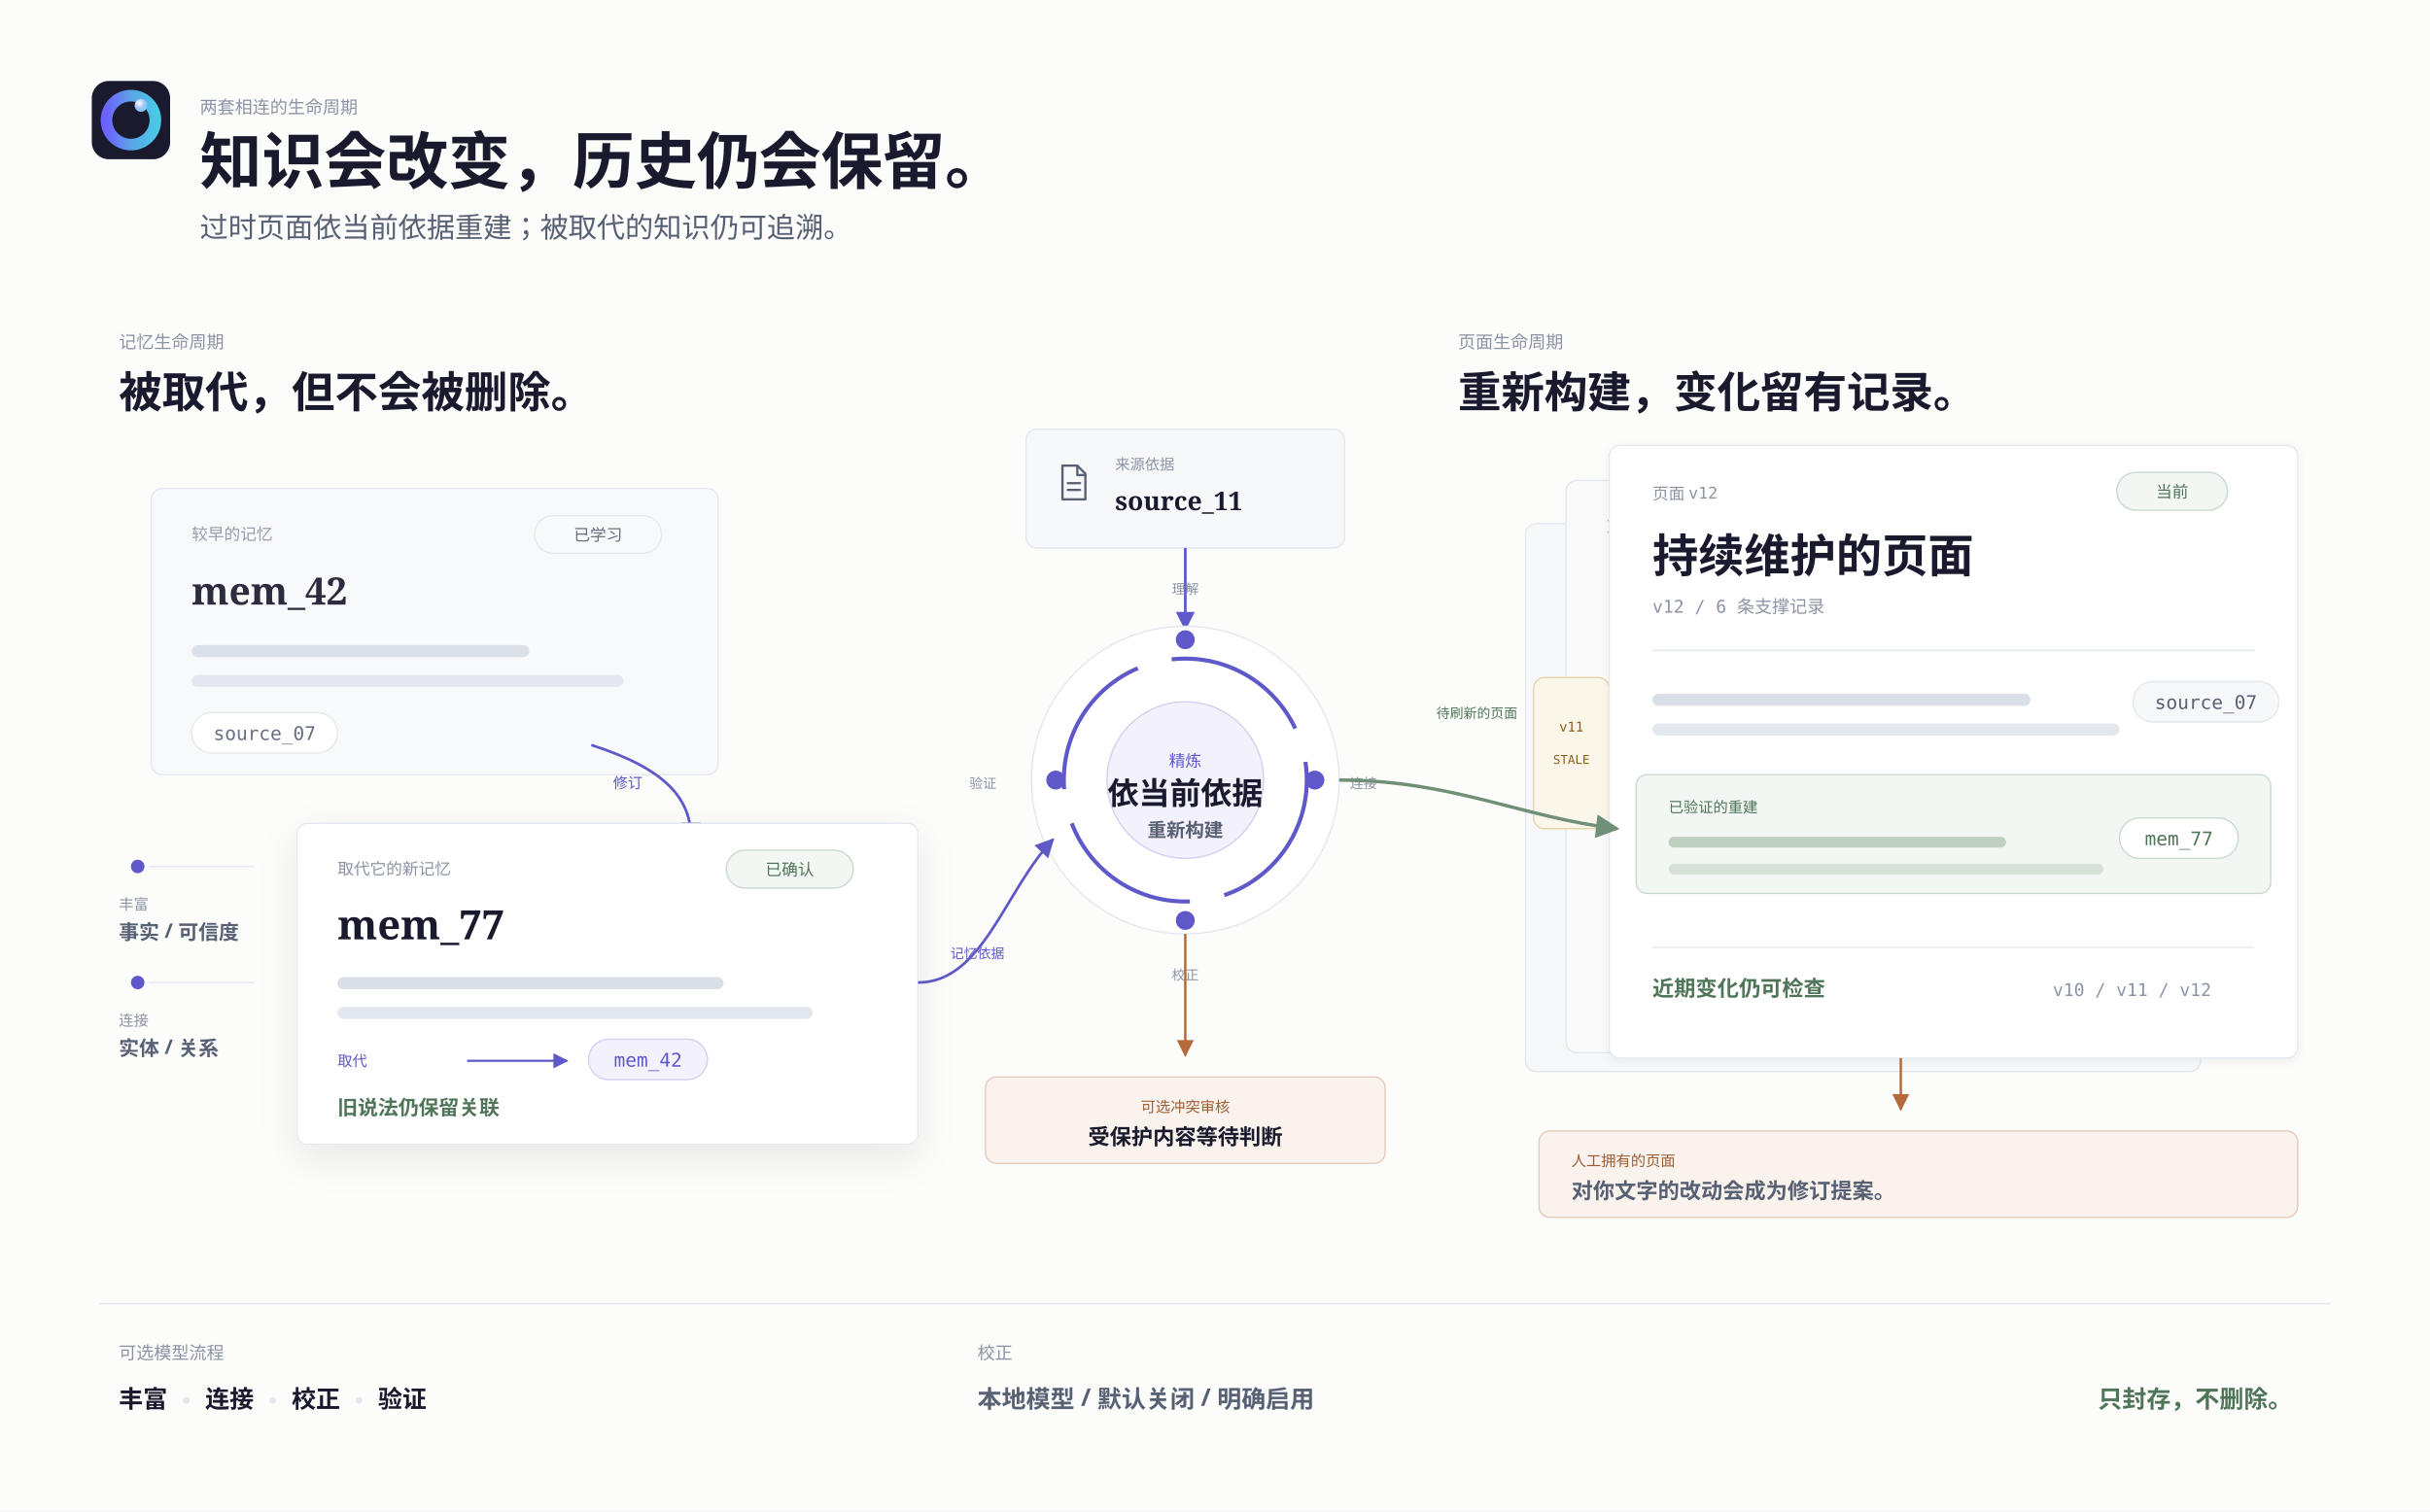
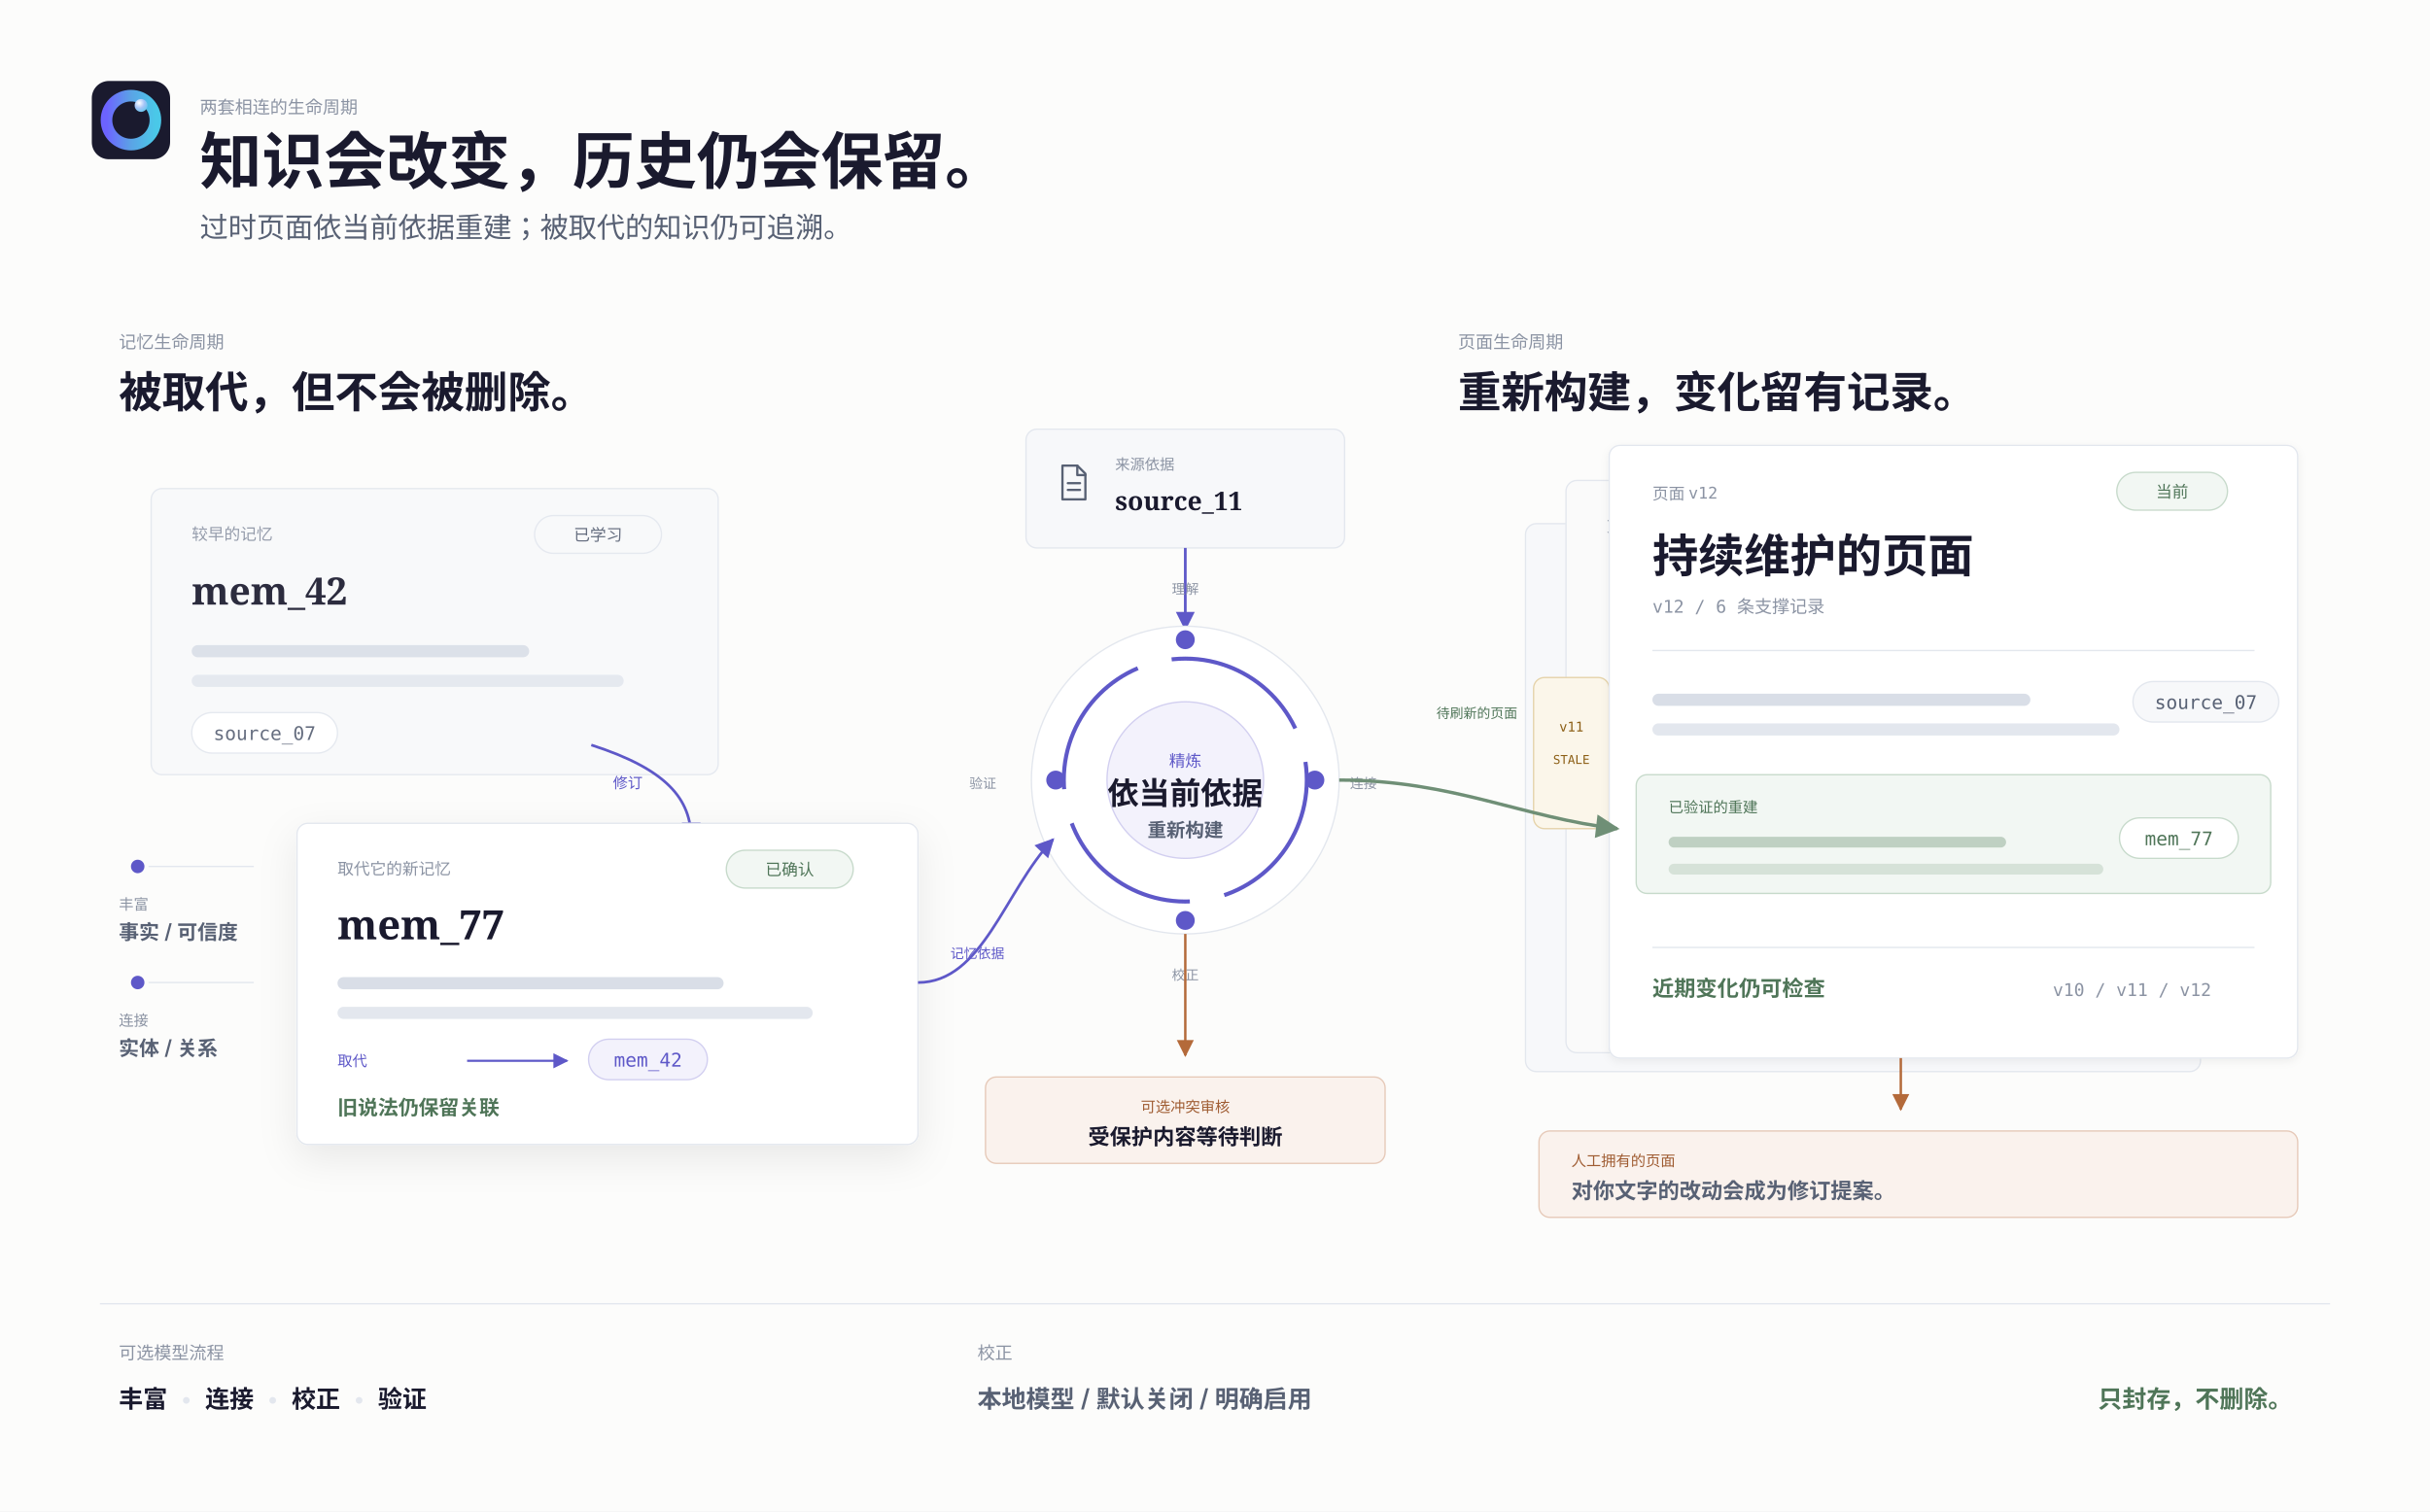
<svg xmlns="http://www.w3.org/2000/svg" width="1800" height="1120" viewBox="0 0 1800 1120" role="img" aria-labelledby="title desc">
  <style>text { font-kerning: normal; }</style>
  <rect width="1800" height="1120" fill="#FCFCFB" />
  <g transform="translate(68 60) scale(0.1132812)">
    <rect width="512" height="512" rx="112" fill="#1A1A2E" />
    <circle cx="256" cy="256" r="160" fill="none" stroke="url(#lifecycle-zh-Hans-desktop-ring)" stroke-width="76" />
    <circle cx="322" cy="160" r="42" fill="url(#lifecycle-zh-Hans-desktop-orb)" />
  </g>
  <g data-fit-region="lifecycle-zh-Hans-desktop-heading" data-fit-x="148" data-fit-y="56" data-fit-width="1578" data-fit-height="130" data-check-overlap="false">
-     <text x="148" y="84" font-family="&quot;PingFang SC&quot;, &quot;JetBrains Mono&quot;, ui-monospace, monospace" font-size="13" font-weight="500" fill="#8B93A3" text-anchor="start">两套相连的生命周期</text>
-     <text x="148" y="136" font-family="&quot;Songti SC&quot;, &quot;STSong&quot;, &quot;PingFang SC&quot;, serif" font-size="46" font-weight="600" fill="#1A1A2E" text-anchor="start">知识会改变，历史仍会保留。</text>
-     <text x="148" y="176" font-family="&quot;PingFang SC&quot;, &quot;Hiragino Sans GB&quot;, sans-serif" font-size="21" font-weight="400" fill="#586174" text-anchor="start">过时页面依当前依据重建；被取代的知识仍可追溯。</text>
+     <text x="148" y="84" font-family="&quot;JetBrains Mono&quot;, &quot;PingFang SC&quot;, &quot;Hiragino Sans GB&quot;, ui-monospace, monospace" font-size="13" font-weight="500" fill="#8B93A3" text-anchor="start">两套相连的生命周期</text>
+     <text x="148" y="136" font-family="&quot;Fraunces&quot;, &quot;Songti SC&quot;, &quot;STSong&quot;, &quot;PingFang SC&quot;, Georgia, serif" font-size="46" font-weight="600" fill="#1A1A2E" text-anchor="start">知识会改变，历史仍会保留。</text>
+     <text x="148" y="176" font-family="&quot;Instrument Sans&quot;, &quot;PingFang SC&quot;, &quot;Hiragino Sans GB&quot;, -apple-system, BlinkMacSystemFont, sans-serif" font-size="21" font-weight="400" fill="#586174" text-anchor="start">过时页面依当前依据重建；被取代的知识仍可追溯。</text>
  </g>
  <g data-fit-region="lifecycle-zh-Hans-desktop-memory-object" data-fit-x="70" data-fit-y="236" data-fit-width="640" data-fit-height="670" data-check-overlap="false">
-     <text x="88" y="258" font-family="&quot;PingFang SC&quot;, &quot;JetBrains Mono&quot;, ui-monospace, monospace" font-size="13" font-weight="500" fill="#8B93A3" text-anchor="start">记忆生命周期</text>
-     <text x="88" y="302" font-family="&quot;Songti SC&quot;, &quot;STSong&quot;, &quot;PingFang SC&quot;, serif" font-size="32" font-weight="600" fill="#1A1A2E" text-anchor="start">被取代，但不会被删除。</text>
+     <text x="88" y="258" font-family="&quot;JetBrains Mono&quot;, &quot;PingFang SC&quot;, &quot;Hiragino Sans GB&quot;, ui-monospace, monospace" font-size="13" font-weight="500" fill="#8B93A3" text-anchor="start">记忆生命周期</text>
+     <text x="88" y="302" font-family="&quot;Fraunces&quot;, &quot;Songti SC&quot;, &quot;STSong&quot;, &quot;PingFang SC&quot;, Georgia, serif" font-size="32" font-weight="600" fill="#1A1A2E" text-anchor="start">被取代，但不会被删除。</text>
    <g opacity="0.92">
      <rect x="112" y="362" width="420" height="212" rx="8" fill="#F7F8FA" stroke="#E3E7EE" />
-       <text x="142" y="400" font-family="&quot;PingFang SC&quot;, &quot;JetBrains Mono&quot;, ui-monospace, monospace" font-size="12" font-weight="500" fill="#8B93A3" text-anchor="start">较早的记忆</text>
+       <text x="142" y="400" font-family="&quot;JetBrains Mono&quot;, &quot;PingFang SC&quot;, &quot;Hiragino Sans GB&quot;, ui-monospace, monospace" font-size="12" font-weight="500" fill="#8B93A3" text-anchor="start">较早的记忆</text>
      <g>
        <rect x="396" y="382" width="94" height="28" rx="14" fill="#F7F8FA" stroke="#E3E7EE" />
-         <text x="443" y="400.56" font-family="&quot;PingFang SC&quot;, &quot;JetBrains Mono&quot;, ui-monospace, monospace" font-size="12" font-weight="500" fill="#586174" text-anchor="middle">已学习</text>
+         <text x="443" y="400.56" font-family="&quot;JetBrains Mono&quot;, &quot;PingFang SC&quot;, &quot;Hiragino Sans GB&quot;, ui-monospace, monospace" font-size="12" font-weight="500" fill="#586174" text-anchor="middle">已学习</text>
      </g>
-       <text x="142" y="448" font-family="&quot;Songti SC&quot;, &quot;STSong&quot;, &quot;PingFang SC&quot;, serif" font-size="28" font-weight="600" fill="#1A1A2E" text-anchor="start">mem_42</text>
+       <text x="142" y="448" font-family="&quot;Fraunces&quot;, &quot;Songti SC&quot;, &quot;STSong&quot;, &quot;PingFang SC&quot;, Georgia, serif" font-size="28" font-weight="600" fill="#1A1A2E" text-anchor="start">mem_42</text>
      <rect x="142" y="478" width="250" height="9" rx="4.5" fill="#D9DEE7" />
      <rect x="142" y="500" width="320" height="9" rx="4.5" fill="#E3E7EE" />
      <g>
        <rect x="142" y="528" width="108" height="30" rx="15" fill="#FFFFFF" stroke="#E3E7EE" />
-         <text x="196" y="548.32" font-family="&quot;PingFang SC&quot;, &quot;JetBrains Mono&quot;, ui-monospace, monospace" font-size="14" font-weight="500" fill="#586174" text-anchor="middle">source_07</text>
+         <text x="196" y="548.32" font-family="&quot;JetBrains Mono&quot;, &quot;PingFang SC&quot;, &quot;Hiragino Sans GB&quot;, ui-monospace, monospace" font-size="14" font-weight="500" fill="#586174" text-anchor="middle">source_07</text>
      </g>
    </g>
    <path d="M438 552 C494 570 512 592 512 622" fill="none" stroke="#5E58C8" stroke-width="2" marker-end="url(#lifecycle-zh-Hans-desktop-arrow)" />
-     <text x="454" y="584" font-family="&quot;PingFang SC&quot;, &quot;JetBrains Mono&quot;, ui-monospace, monospace" font-size="11" font-weight="500" fill="#5E58C8" text-anchor="start">修订</text>
+     <text x="454" y="584" font-family="&quot;JetBrains Mono&quot;, &quot;PingFang SC&quot;, &quot;Hiragino Sans GB&quot;, ui-monospace, monospace" font-size="11" font-weight="500" fill="#5E58C8" text-anchor="start">修订</text>
    <g filter="url(#lifecycle-zh-Hans-desktop-card-shadow)">
      <rect x="220" y="610" width="460" height="238" rx="8" fill="#FFFFFF" stroke="#E3E7EE" />
    </g>
-     <text x="250" y="648" font-family="&quot;PingFang SC&quot;, &quot;JetBrains Mono&quot;, ui-monospace, monospace" font-size="12" font-weight="500" fill="#8B93A3" text-anchor="start">取代它的新记忆</text>
+     <text x="250" y="648" font-family="&quot;JetBrains Mono&quot;, &quot;PingFang SC&quot;, &quot;Hiragino Sans GB&quot;, ui-monospace, monospace" font-size="12" font-weight="500" fill="#8B93A3" text-anchor="start">取代它的新记忆</text>
    <g>
      <rect x="538" y="630" width="94" height="28" rx="14" fill="#F2F7F3" stroke="#C7DACB" />
-       <text x="585" y="648.56" font-family="&quot;PingFang SC&quot;, &quot;JetBrains Mono&quot;, ui-monospace, monospace" font-size="12" font-weight="500" fill="#4F7558" text-anchor="middle">已确认</text>
+       <text x="585" y="648.56" font-family="&quot;JetBrains Mono&quot;, &quot;PingFang SC&quot;, &quot;Hiragino Sans GB&quot;, ui-monospace, monospace" font-size="12" font-weight="500" fill="#4F7558" text-anchor="middle">已确认</text>
    </g>
-     <text x="250" y="696" font-family="&quot;Songti SC&quot;, &quot;STSong&quot;, &quot;PingFang SC&quot;, serif" font-size="30" font-weight="600" fill="#1A1A2E" text-anchor="start">mem_77</text>
+     <text x="250" y="696" font-family="&quot;Fraunces&quot;, &quot;Songti SC&quot;, &quot;STSong&quot;, &quot;PingFang SC&quot;, Georgia, serif" font-size="30" font-weight="600" fill="#1A1A2E" text-anchor="start">mem_77</text>
    <rect x="250" y="724" width="286" height="9" rx="4.5" fill="#D9DEE7" />
    <rect x="250" y="746" width="352" height="9" rx="4.5" fill="#E3E7EE" />
-     <text x="250" y="790" font-family="&quot;PingFang SC&quot;, &quot;JetBrains Mono&quot;, ui-monospace, monospace" font-size="11" font-weight="500" fill="#5E58C8" text-anchor="start">取代</text>
+     <text x="250" y="790" font-family="&quot;JetBrains Mono&quot;, &quot;PingFang SC&quot;, &quot;Hiragino Sans GB&quot;, ui-monospace, monospace" font-size="11" font-weight="500" fill="#5E58C8" text-anchor="start">取代</text>
    <path d="M346 786 H420" stroke="#5E58C8" stroke-width="1.6" marker-end="url(#lifecycle-zh-Hans-desktop-arrow)" />
    <g>
      <rect x="436" y="770" width="88" height="30" rx="15" fill="#F3F2FC" stroke="#D2CFF0" />
-       <text x="480" y="790.32" font-family="&quot;PingFang SC&quot;, &quot;JetBrains Mono&quot;, ui-monospace, monospace" font-size="14" font-weight="500" fill="#5E58C8" text-anchor="middle">mem_42</text>
+       <text x="480" y="790.32" font-family="&quot;JetBrains Mono&quot;, &quot;PingFang SC&quot;, &quot;Hiragino Sans GB&quot;, ui-monospace, monospace" font-size="14" font-weight="500" fill="#5E58C8" text-anchor="middle">mem_42</text>
    </g>
-     <text x="250" y="826" font-family="&quot;PingFang SC&quot;, &quot;Hiragino Sans GB&quot;, sans-serif" font-size="15" font-weight="600" fill="#4F7558" text-anchor="start">旧说法仍保留关联</text>
+     <text x="250" y="826" font-family="&quot;Instrument Sans&quot;, &quot;PingFang SC&quot;, &quot;Hiragino Sans GB&quot;, -apple-system, BlinkMacSystemFont, sans-serif" font-size="15" font-weight="600" fill="#4F7558" text-anchor="start">旧说法仍保留关联</text>
    <circle cx="102" cy="642" r="5" fill="#5E58C8" />
    <line x1="110" y1="642" x2="188" y2="642" stroke="#E3E7EE" />
-     <text x="88" y="674" font-family="&quot;PingFang SC&quot;, &quot;JetBrains Mono&quot;, ui-monospace, monospace" font-size="11" font-weight="500" fill="#8B93A3" text-anchor="start">丰富</text>
-     <text x="88" y="696" font-family="&quot;PingFang SC&quot;, &quot;Hiragino Sans GB&quot;, sans-serif" font-size="15" font-weight="600" fill="#586174" text-anchor="start">事实 / 可信度</text>
+     <text x="88" y="674" font-family="&quot;JetBrains Mono&quot;, &quot;PingFang SC&quot;, &quot;Hiragino Sans GB&quot;, ui-monospace, monospace" font-size="11" font-weight="500" fill="#8B93A3" text-anchor="start">丰富</text>
+     <text x="88" y="696" font-family="&quot;Instrument Sans&quot;, &quot;PingFang SC&quot;, &quot;Hiragino Sans GB&quot;, -apple-system, BlinkMacSystemFont, sans-serif" font-size="15" font-weight="600" fill="#586174" text-anchor="start">事实 / 可信度</text>
    <circle cx="102" cy="728" r="5" fill="#5E58C8" />
    <line x1="110" y1="728" x2="188" y2="728" stroke="#E3E7EE" />
-     <text x="88" y="760" font-family="&quot;PingFang SC&quot;, &quot;JetBrains Mono&quot;, ui-monospace, monospace" font-size="11" font-weight="500" fill="#8B93A3" text-anchor="start">连接</text>
-     <text x="88" y="782" font-family="&quot;PingFang SC&quot;, &quot;Hiragino Sans GB&quot;, sans-serif" font-size="15" font-weight="600" fill="#586174" text-anchor="start">实体 / 关系</text>
+     <text x="88" y="760" font-family="&quot;JetBrains Mono&quot;, &quot;PingFang SC&quot;, &quot;Hiragino Sans GB&quot;, ui-monospace, monospace" font-size="11" font-weight="500" fill="#8B93A3" text-anchor="start">连接</text>
+     <text x="88" y="782" font-family="&quot;Instrument Sans&quot;, &quot;PingFang SC&quot;, &quot;Hiragino Sans GB&quot;, -apple-system, BlinkMacSystemFont, sans-serif" font-size="15" font-weight="600" fill="#586174" text-anchor="start">实体 / 关系</text>
  </g>
  <g data-fit-region="lifecycle-zh-Hans-desktop-refinery" data-fit-x="698" data-fit-y="260" data-fit-width="360" data-fit-height="610" data-check-overlap="false">
    <rect x="760" y="318" width="236" height="88" rx="8" fill="#F7F8FA" stroke="#E3E7EE" />
    <g fill="none" stroke="#586174" stroke-width="1.7" stroke-linecap="round" stroke-linejoin="round">
      <path d="M787 345h11l6 6v19H787z" />
      <path d="M798 345v7h6" />
      <path d="M791 358h9M791 363h9" />
    </g>
-     <text x="826" y="348" font-family="&quot;PingFang SC&quot;, &quot;JetBrains Mono&quot;, ui-monospace, monospace" font-size="11" font-weight="500" fill="#8B93A3" text-anchor="start">来源依据</text>
-     <text x="826" y="378" font-family="&quot;Songti SC&quot;, &quot;STSong&quot;, &quot;PingFang SC&quot;, serif" font-size="19" font-weight="600" fill="#1A1A2E" text-anchor="start">source_11</text>
+     <text x="826" y="348" font-family="&quot;JetBrains Mono&quot;, &quot;PingFang SC&quot;, &quot;Hiragino Sans GB&quot;, ui-monospace, monospace" font-size="11" font-weight="500" fill="#8B93A3" text-anchor="start">来源依据</text>
+     <text x="826" y="378" font-family="&quot;Fraunces&quot;, &quot;Songti SC&quot;, &quot;STSong&quot;, &quot;PingFang SC&quot;, Georgia, serif" font-size="19" font-weight="600" fill="#1A1A2E" text-anchor="start">source_11</text>
    <path d="M878 406 V466" fill="none" stroke="#5E58C8" stroke-width="2" marker-end="url(#lifecycle-zh-Hans-desktop-arrow)" />
    <circle cx="878" cy="578" r="114" fill="#FFFFFF" stroke="#E3E7EE" />
    <circle cx="878" cy="578" r="90" fill="none" stroke="#5E58C8" stroke-width="3" stroke-dasharray="112 26" />
    <circle cx="878" cy="578" r="58" fill="#F3F2FC" stroke="#D2CFF0" />
-     <text x="878" y="568" font-family="&quot;PingFang SC&quot;, &quot;JetBrains Mono&quot;, ui-monospace, monospace" font-size="12" font-weight="500" fill="#5E58C8" text-anchor="middle">精炼</text>
-     <text x="878" y="596" font-family="&quot;Songti SC&quot;, &quot;STSong&quot;, &quot;PingFang SC&quot;, serif" font-size="23" font-weight="600" fill="#1A1A2E" text-anchor="middle">依当前依据</text>
-     <text x="878" y="620" font-family="&quot;PingFang SC&quot;, &quot;Hiragino Sans GB&quot;, sans-serif" font-size="14" font-weight="600" fill="#586174" text-anchor="middle">重新构建</text>
+     <text x="878" y="568" font-family="&quot;JetBrains Mono&quot;, &quot;PingFang SC&quot;, &quot;Hiragino Sans GB&quot;, ui-monospace, monospace" font-size="12" font-weight="500" fill="#5E58C8" text-anchor="middle">精炼</text>
+     <text x="878" y="596" font-family="&quot;Fraunces&quot;, &quot;Songti SC&quot;, &quot;STSong&quot;, &quot;PingFang SC&quot;, Georgia, serif" font-size="23" font-weight="600" fill="#1A1A2E" text-anchor="middle">依当前依据</text>
+     <text x="878" y="620" font-family="&quot;Instrument Sans&quot;, &quot;PingFang SC&quot;, &quot;Hiragino Sans GB&quot;, -apple-system, BlinkMacSystemFont, sans-serif" font-size="14" font-weight="600" fill="#586174" text-anchor="middle">重新构建</text>
    <circle cx="878" cy="474" r="7" fill="#5E58C8" />
    <circle cx="974" cy="578" r="7" fill="#5E58C8" />
    <circle cx="878" cy="682" r="7" fill="#5E58C8" />
    <circle cx="782" cy="578" r="7" fill="#5E58C8" />
-     <text x="878" y="440" font-family="&quot;PingFang SC&quot;, &quot;JetBrains Mono&quot;, ui-monospace, monospace" font-size="10" font-weight="500" fill="#8B93A3" text-anchor="middle">理解</text>
-     <text x="1000" y="584" font-family="&quot;PingFang SC&quot;, &quot;JetBrains Mono&quot;, ui-monospace, monospace" font-size="10" font-weight="500" fill="#8B93A3" text-anchor="start">连接</text>
-     <text x="878" y="726" font-family="&quot;PingFang SC&quot;, &quot;JetBrains Mono&quot;, ui-monospace, monospace" font-size="10" font-weight="500" fill="#8B93A3" text-anchor="middle">校正</text>
-     <text x="738" y="584" font-family="&quot;PingFang SC&quot;, &quot;JetBrains Mono&quot;, ui-monospace, monospace" font-size="10" font-weight="500" fill="#8B93A3" text-anchor="end">验证</text>
+     <text x="878" y="440" font-family="&quot;JetBrains Mono&quot;, &quot;PingFang SC&quot;, &quot;Hiragino Sans GB&quot;, ui-monospace, monospace" font-size="10" font-weight="500" fill="#8B93A3" text-anchor="middle">理解</text>
+     <text x="1000" y="584" font-family="&quot;JetBrains Mono&quot;, &quot;PingFang SC&quot;, &quot;Hiragino Sans GB&quot;, ui-monospace, monospace" font-size="10" font-weight="500" fill="#8B93A3" text-anchor="start">连接</text>
+     <text x="878" y="726" font-family="&quot;JetBrains Mono&quot;, &quot;PingFang SC&quot;, &quot;Hiragino Sans GB&quot;, ui-monospace, monospace" font-size="10" font-weight="500" fill="#8B93A3" text-anchor="middle">校正</text>
+     <text x="738" y="584" font-family="&quot;JetBrains Mono&quot;, &quot;PingFang SC&quot;, &quot;Hiragino Sans GB&quot;, ui-monospace, monospace" font-size="10" font-weight="500" fill="#8B93A3" text-anchor="end">验证</text>
    <path d="M680 728 C728 728 744 660 780 622" fill="none" stroke="#5E58C8" stroke-width="2" marker-end="url(#lifecycle-zh-Hans-desktop-arrow)" />
-     <text x="704" y="710" font-family="&quot;PingFang SC&quot;, &quot;JetBrains Mono&quot;, ui-monospace, monospace" font-size="10" font-weight="500" fill="#5E58C8" text-anchor="start">记忆依据</text>
+     <text x="704" y="710" font-family="&quot;JetBrains Mono&quot;, &quot;PingFang SC&quot;, &quot;Hiragino Sans GB&quot;, ui-monospace, monospace" font-size="10" font-weight="500" fill="#5E58C8" text-anchor="start">记忆依据</text>
    <path d="M878 692 V782" fill="none" stroke="#B46A3A" stroke-width="1.8" marker-end="url(#lifecycle-zh-Hans-desktop-warm-arrow)" />
    <rect x="730" y="798" width="296" height="64" rx="8" fill="#FAF2ED" stroke="#E6C9B8" />
-     <text x="878" y="824" font-family="&quot;PingFang SC&quot;, &quot;JetBrains Mono&quot;, ui-monospace, monospace" font-size="11" font-weight="500" fill="#9F5C32" text-anchor="middle">可选冲突审核</text>
-     <text x="878" y="848" font-family="&quot;Songti SC&quot;, &quot;STSong&quot;, &quot;PingFang SC&quot;, serif" font-size="16" font-weight="600" fill="#1A1A2E" text-anchor="middle">受保护内容等待判断</text>
+     <text x="878" y="824" font-family="&quot;JetBrains Mono&quot;, &quot;PingFang SC&quot;, &quot;Hiragino Sans GB&quot;, ui-monospace, monospace" font-size="11" font-weight="500" fill="#9F5C32" text-anchor="middle">可选冲突审核</text>
+     <text x="878" y="848" font-family="&quot;Fraunces&quot;, &quot;Songti SC&quot;, &quot;STSong&quot;, &quot;PingFang SC&quot;, Georgia, serif" font-size="16" font-weight="600" fill="#1A1A2E" text-anchor="middle">受保护内容等待判断</text>
  </g>
  <g data-fit-region="lifecycle-zh-Hans-desktop-page-object" data-fit-x="1044" data-fit-y="236" data-fit-width="686" data-fit-height="680" data-check-overlap="false">
-     <text x="1080" y="258" font-family="&quot;PingFang SC&quot;, &quot;JetBrains Mono&quot;, ui-monospace, monospace" font-size="13" font-weight="500" fill="#8B93A3" text-anchor="start">页面生命周期</text>
-     <text x="1080" y="302" font-family="&quot;Songti SC&quot;, &quot;STSong&quot;, &quot;PingFang SC&quot;, serif" font-size="32" font-weight="600" fill="#1A1A2E" text-anchor="start">重新构建，变化留有记录。</text>
+     <text x="1080" y="258" font-family="&quot;JetBrains Mono&quot;, &quot;PingFang SC&quot;, &quot;Hiragino Sans GB&quot;, ui-monospace, monospace" font-size="13" font-weight="500" fill="#8B93A3" text-anchor="start">页面生命周期</text>
+     <text x="1080" y="302" font-family="&quot;Fraunces&quot;, &quot;Songti SC&quot;, &quot;STSong&quot;, &quot;PingFang SC&quot;, Georgia, serif" font-size="32" font-weight="600" fill="#1A1A2E" text-anchor="start">重新构建，变化留有记录。</text>
    <rect x="1130" y="388" width="500" height="406" rx="8" fill="#F7F8FA" stroke="#E3E7EE" />
    <rect x="1160" y="356" width="500" height="424" rx="8" fill="#FAFAFA" stroke="#E3E7EE" />
-     <text x="1190" y="394" font-family="&quot;PingFang SC&quot;, &quot;JetBrains Mono&quot;, ui-monospace, monospace" font-size="11" font-weight="500" fill="#8B93A3" text-anchor="start">页面 v11</text>
+     <text x="1190" y="394" font-family="&quot;JetBrains Mono&quot;, &quot;PingFang SC&quot;, &quot;Hiragino Sans GB&quot;, ui-monospace, monospace" font-size="11" font-weight="500" fill="#8B93A3" text-anchor="start">页面 v11</text>
    <rect x="1136" y="502" width="56" height="112" rx="8" fill="#FBF6EA" stroke="#E5D3AA" />
-     <text x="1164" y="542" font-family="&quot;PingFang SC&quot;, &quot;JetBrains Mono&quot;, ui-monospace, monospace" font-size="10" font-weight="500" fill="#8C5F16" text-anchor="middle">v11</text>
-     <text x="1164" y="566" font-family="&quot;PingFang SC&quot;, &quot;JetBrains Mono&quot;, ui-monospace, monospace" font-size="9" font-weight="500" fill="#8C5F16" text-anchor="middle">STALE</text>
+     <text x="1164" y="542" font-family="&quot;JetBrains Mono&quot;, &quot;PingFang SC&quot;, &quot;Hiragino Sans GB&quot;, ui-monospace, monospace" font-size="10" font-weight="500" fill="#8C5F16" text-anchor="middle">v11</text>
+     <text x="1164" y="566" font-family="&quot;JetBrains Mono&quot;, &quot;PingFang SC&quot;, &quot;Hiragino Sans GB&quot;, ui-monospace, monospace" font-size="9" font-weight="500" fill="#8C5F16" text-anchor="middle">STALE</text>
    <g filter="url(#lifecycle-zh-Hans-desktop-page-shadow)">
      <rect x="1192" y="330" width="510" height="454" rx="8" fill="#FFFFFF" stroke="#E3E7EE" />
    </g>
-     <text x="1224" y="370" font-family="&quot;PingFang SC&quot;, &quot;JetBrains Mono&quot;, ui-monospace, monospace" font-size="12" font-weight="500" fill="#8B93A3" text-anchor="start">页面 v12</text>
+     <text x="1224" y="370" font-family="&quot;JetBrains Mono&quot;, &quot;PingFang SC&quot;, &quot;Hiragino Sans GB&quot;, ui-monospace, monospace" font-size="12" font-weight="500" fill="#8B93A3" text-anchor="start">页面 v12</text>
    <g>
      <rect x="1568" y="350" width="82" height="28" rx="14" fill="#F2F7F3" stroke="#C7DACB" />
-       <text x="1609" y="368.56" font-family="&quot;PingFang SC&quot;, &quot;JetBrains Mono&quot;, ui-monospace, monospace" font-size="12" font-weight="500" fill="#4F7558" text-anchor="middle">当前</text>
+       <text x="1609" y="368.56" font-family="&quot;JetBrains Mono&quot;, &quot;PingFang SC&quot;, &quot;Hiragino Sans GB&quot;, ui-monospace, monospace" font-size="12" font-weight="500" fill="#4F7558" text-anchor="middle">当前</text>
    </g>
-     <text x="1224" y="424" font-family="&quot;Songti SC&quot;, &quot;STSong&quot;, &quot;PingFang SC&quot;, serif" font-size="34" font-weight="600" fill="#1A1A2E" text-anchor="start">持续维护的页面</text>
-     <text x="1224" y="454" font-family="&quot;PingFang SC&quot;, &quot;JetBrains Mono&quot;, ui-monospace, monospace" font-size="13" font-weight="500" fill="#8B93A3" text-anchor="start">v12 / 6 条支撑记录</text>
+     <text x="1224" y="424" font-family="&quot;Fraunces&quot;, &quot;Songti SC&quot;, &quot;STSong&quot;, &quot;PingFang SC&quot;, Georgia, serif" font-size="34" font-weight="600" fill="#1A1A2E" text-anchor="start">持续维护的页面</text>
+     <text x="1224" y="454" font-family="&quot;JetBrains Mono&quot;, &quot;PingFang SC&quot;, &quot;Hiragino Sans GB&quot;, ui-monospace, monospace" font-size="13" font-weight="500" fill="#8B93A3" text-anchor="start">v12 / 6 条支撑记录</text>
    <line x1="1224" y1="482" x2="1670" y2="482" stroke="#E3E7EE" />
    <rect x="1224" y="514" width="280" height="9" rx="4.5" fill="#D9DEE7" />
    <rect x="1224" y="536" width="346" height="9" rx="4.5" fill="#E3E7EE" />
    <g>
      <rect x="1580" y="505" width="108" height="30" rx="15" fill="#F7F8FA" stroke="#E3E7EE" />
-       <text x="1634" y="525.32" font-family="&quot;PingFang SC&quot;, &quot;JetBrains Mono&quot;, ui-monospace, monospace" font-size="14" font-weight="500" fill="#586174" text-anchor="middle">source_07</text>
+       <text x="1634" y="525.32" font-family="&quot;JetBrains Mono&quot;, &quot;PingFang SC&quot;, &quot;Hiragino Sans GB&quot;, ui-monospace, monospace" font-size="14" font-weight="500" fill="#586174" text-anchor="middle">source_07</text>
    </g>
    <rect x="1212" y="574" width="470" height="88" rx="8" fill="#F2F7F3" stroke="#C7DACB" />
-     <text x="1236" y="602" font-family="&quot;PingFang SC&quot;, &quot;JetBrains Mono&quot;, ui-monospace, monospace" font-size="11" font-weight="500" fill="#4F7558" text-anchor="start">已验证的重建</text>
+     <text x="1236" y="602" font-family="&quot;JetBrains Mono&quot;, &quot;PingFang SC&quot;, &quot;Hiragino Sans GB&quot;, ui-monospace, monospace" font-size="11" font-weight="500" fill="#4F7558" text-anchor="start">已验证的重建</text>
    <rect x="1236" y="620" width="250" height="8" rx="4" fill="#BFD0C2" />
    <rect x="1236" y="640" width="322" height="8" rx="4" fill="#D6E2D8" />
    <g>
      <rect x="1570" y="606" width="88" height="30" rx="15" fill="#FFFFFF" stroke="#C7DACB" />
-       <text x="1614" y="626.32" font-family="&quot;PingFang SC&quot;, &quot;JetBrains Mono&quot;, ui-monospace, monospace" font-size="14" font-weight="500" fill="#4F7558" text-anchor="middle">mem_77</text>
+       <text x="1614" y="626.32" font-family="&quot;JetBrains Mono&quot;, &quot;PingFang SC&quot;, &quot;Hiragino Sans GB&quot;, ui-monospace, monospace" font-size="14" font-weight="500" fill="#4F7558" text-anchor="middle">mem_77</text>
    </g>
    <line x1="1224" y1="702" x2="1670" y2="702" stroke="#E3E7EE" />
-     <text x="1224" y="738" font-family="&quot;PingFang SC&quot;, &quot;Hiragino Sans GB&quot;, sans-serif" font-size="16" font-weight="600" fill="#4F7558" text-anchor="start">近期变化仍可检查</text>
-     <text x="1638" y="738" font-family="&quot;PingFang SC&quot;, &quot;JetBrains Mono&quot;, ui-monospace, monospace" font-size="13" font-weight="500" fill="#8B93A3" text-anchor="end">v10 / v11 / v12</text>
+     <text x="1224" y="738" font-family="&quot;Instrument Sans&quot;, &quot;PingFang SC&quot;, &quot;Hiragino Sans GB&quot;, -apple-system, BlinkMacSystemFont, sans-serif" font-size="16" font-weight="600" fill="#4F7558" text-anchor="start">近期变化仍可检查</text>
+     <text x="1638" y="738" font-family="&quot;JetBrains Mono&quot;, &quot;PingFang SC&quot;, &quot;Hiragino Sans GB&quot;, ui-monospace, monospace" font-size="13" font-weight="500" fill="#8B93A3" text-anchor="end">v10 / v11 / v12</text>
    <path d="M1408 784 V822" fill="none" stroke="#B46A3A" stroke-width="1.8" marker-end="url(#lifecycle-zh-Hans-desktop-warm-arrow)" />
    <rect x="1140" y="838" width="562" height="64" rx="8" fill="#FAF2ED" stroke="#E6C9B8" />
-     <text x="1164" y="864" font-family="&quot;PingFang SC&quot;, &quot;JetBrains Mono&quot;, ui-monospace, monospace" font-size="11" font-weight="500" fill="#9F5C32" text-anchor="start">人工拥有的页面</text>
-     <text x="1164" y="888" font-family="&quot;PingFang SC&quot;, &quot;Hiragino Sans GB&quot;, sans-serif" font-size="16" font-weight="600" fill="#586174" text-anchor="start">对你文字的改动会成为修订提案。</text>
+     <text x="1164" y="864" font-family="&quot;JetBrains Mono&quot;, &quot;PingFang SC&quot;, &quot;Hiragino Sans GB&quot;, ui-monospace, monospace" font-size="11" font-weight="500" fill="#9F5C32" text-anchor="start">人工拥有的页面</text>
+     <text x="1164" y="888" font-family="&quot;Instrument Sans&quot;, &quot;PingFang SC&quot;, &quot;Hiragino Sans GB&quot;, -apple-system, BlinkMacSystemFont, sans-serif" font-size="16" font-weight="600" fill="#586174" text-anchor="start">对你文字的改动会成为修订提案。</text>
  </g>
  <path d="M992 578 C1076 578 1128 606 1198 614" fill="none" stroke="#6F8F76" stroke-width="2.5" marker-end="url(#lifecycle-zh-Hans-desktop-sage-arrow)" />
-   <text x="1094" y="532" font-family="&quot;PingFang SC&quot;, &quot;JetBrains Mono&quot;, ui-monospace, monospace" font-size="10" font-weight="500" fill="#4F7558" text-anchor="middle">待刷新的页面</text>
+   <text x="1094" y="532" font-family="&quot;JetBrains Mono&quot;, &quot;PingFang SC&quot;, &quot;Hiragino Sans GB&quot;, ui-monospace, monospace" font-size="10" font-weight="500" fill="#4F7558" text-anchor="middle">待刷新的页面</text>
  <g data-fit-region="lifecycle-zh-Hans-desktop-footer" data-fit-x="74" data-fit-y="966" data-fit-width="1652" data-fit-height="106" data-check-overlap="false">
    <line x1="74" y1="966" x2="1726" y2="966" stroke="#E3E7EE" />
-     <text x="88" y="1007" font-family="&quot;PingFang SC&quot;, &quot;JetBrains Mono&quot;, ui-monospace, monospace" font-size="13" font-weight="500" fill="#8B93A3" text-anchor="start">可选模型流程</text>
-     <text x="88" y="1043" font-family="&quot;Songti SC&quot;, &quot;STSong&quot;, &quot;PingFang SC&quot;, serif" font-size="18" font-weight="600" fill="#1A1A2E" text-anchor="start">丰富</text>
+     <text x="88" y="1007" font-family="&quot;JetBrains Mono&quot;, &quot;PingFang SC&quot;, &quot;Hiragino Sans GB&quot;, ui-monospace, monospace" font-size="13" font-weight="500" fill="#8B93A3" text-anchor="start">可选模型流程</text>
+     <text x="88" y="1043" font-family="&quot;Fraunces&quot;, &quot;Songti SC&quot;, &quot;STSong&quot;, &quot;PingFang SC&quot;, Georgia, serif" font-size="18" font-weight="600" fill="#1A1A2E" text-anchor="start">丰富</text>
    <circle cx="138" cy="1037.6" r="2.5" fill="#E3E7EE" />
-     <text x="152" y="1043" font-family="&quot;Songti SC&quot;, &quot;STSong&quot;, &quot;PingFang SC&quot;, serif" font-size="18" font-weight="600" fill="#1A1A2E" text-anchor="start">连接</text>
+     <text x="152" y="1043" font-family="&quot;Fraunces&quot;, &quot;Songti SC&quot;, &quot;STSong&quot;, &quot;PingFang SC&quot;, Georgia, serif" font-size="18" font-weight="600" fill="#1A1A2E" text-anchor="start">连接</text>
    <circle cx="202" cy="1037.6" r="2.5" fill="#E3E7EE" />
-     <text x="216" y="1043" font-family="&quot;Songti SC&quot;, &quot;STSong&quot;, &quot;PingFang SC&quot;, serif" font-size="18" font-weight="600" fill="#1A1A2E" text-anchor="start">校正</text>
+     <text x="216" y="1043" font-family="&quot;Fraunces&quot;, &quot;Songti SC&quot;, &quot;STSong&quot;, &quot;PingFang SC&quot;, Georgia, serif" font-size="18" font-weight="600" fill="#1A1A2E" text-anchor="start">校正</text>
    <circle cx="266" cy="1037.6" r="2.5" fill="#E3E7EE" />
-     <text x="280" y="1043" font-family="&quot;Songti SC&quot;, &quot;STSong&quot;, &quot;PingFang SC&quot;, serif" font-size="18" font-weight="600" fill="#1A1A2E" text-anchor="start">验证</text>
-     <text x="724" y="1007" font-family="&quot;PingFang SC&quot;, &quot;JetBrains Mono&quot;, ui-monospace, monospace" font-size="13" font-weight="500" fill="#8B93A3" text-anchor="start">校正</text>
-     <text x="724" y="1043" font-family="&quot;PingFang SC&quot;, &quot;Hiragino Sans GB&quot;, sans-serif" font-size="18" font-weight="600" fill="#586174" text-anchor="start">本地模型 / 默认关闭 / 明确启用</text>
-     <text x="1698" y="1043" font-family="&quot;Songti SC&quot;, &quot;STSong&quot;, &quot;PingFang SC&quot;, serif" font-size="18" font-weight="600" fill="#4F7558" text-anchor="end">只封存，不删除。</text>
+     <text x="280" y="1043" font-family="&quot;Fraunces&quot;, &quot;Songti SC&quot;, &quot;STSong&quot;, &quot;PingFang SC&quot;, Georgia, serif" font-size="18" font-weight="600" fill="#1A1A2E" text-anchor="start">验证</text>
+     <text x="724" y="1007" font-family="&quot;JetBrains Mono&quot;, &quot;PingFang SC&quot;, &quot;Hiragino Sans GB&quot;, ui-monospace, monospace" font-size="13" font-weight="500" fill="#8B93A3" text-anchor="start">校正</text>
+     <text x="724" y="1043" font-family="&quot;Instrument Sans&quot;, &quot;PingFang SC&quot;, &quot;Hiragino Sans GB&quot;, -apple-system, BlinkMacSystemFont, sans-serif" font-size="18" font-weight="600" fill="#586174" text-anchor="start">本地模型 / 默认关闭 / 明确启用</text>
+     <text x="1698" y="1043" font-family="&quot;Fraunces&quot;, &quot;Songti SC&quot;, &quot;STSong&quot;, &quot;PingFang SC&quot;, Georgia, serif" font-size="18" font-weight="600" fill="#4F7558" text-anchor="end">只封存，不删除。</text>
  </g>
  <defs>
    <linearGradient id="lifecycle-zh-Hans-desktop-ring" x1="96" y1="256" x2="416" y2="256" gradientUnits="userSpaceOnUse">
      <stop stop-color="#6C63FF" />
      <stop offset="0.5" stop-color="#5BA3E6" />
      <stop offset="1" stop-color="#4AC8E8" />
    </linearGradient>
    <radialGradient id="lifecycle-zh-Hans-desktop-orb" cx="0" cy="0" r="1" gradientUnits="userSpaceOnUse" gradientTransform="translate(310 144) rotate(52.125) scale(76.0263)">
      <stop stop-color="#FFFFFF" />
      <stop offset="0.45" stop-color="#A5C4F7" />
      <stop offset="1" stop-color="#4AC8E8" />
    </radialGradient>
    <marker id="lifecycle-zh-Hans-desktop-arrow" viewBox="0 0 10 10" refX="9" refY="5" markerWidth="7" markerHeight="7" orient="auto-start-reverse">
      <path d="M0 0L10 5L0 10Z" fill="#5E58C8" />
    </marker>
    <marker id="lifecycle-zh-Hans-desktop-warm-arrow" viewBox="0 0 10 10" refX="9" refY="5" markerWidth="7" markerHeight="7" orient="auto-start-reverse">
      <path d="M0 0L10 5L0 10Z" fill="#B46A3A" />
    </marker>
    <marker id="lifecycle-zh-Hans-desktop-sage-arrow" viewBox="0 0 10 10" refX="9" refY="5" markerWidth="7" markerHeight="7" orient="auto-start-reverse">
      <path d="M0 0L10 5L0 10Z" fill="#6F8F76" />
    </marker>
    <filter id="lifecycle-zh-Hans-desktop-card-shadow" x="-20%" y="-20%" width="140%" height="150%">
      <feDropShadow dx="0" dy="10" stdDeviation="14" flood-color="#1A1A2E" flood-opacity="0.08" />
    </filter>
    <filter id="lifecycle-zh-Hans-desktop-page-shadow" x="-20%" y="-20%" width="140%" height="150%">
      <feDropShadow dx="0" dy="14" stdDeviation="18" flood-color="#1A1A2E" flood-opacity="0.10" />
      <feDropShadow dx="0" dy="2" stdDeviation="3" flood-color="#1A1A2E" flood-opacity="0.06" />
    </filter>
  </defs>
</svg>
